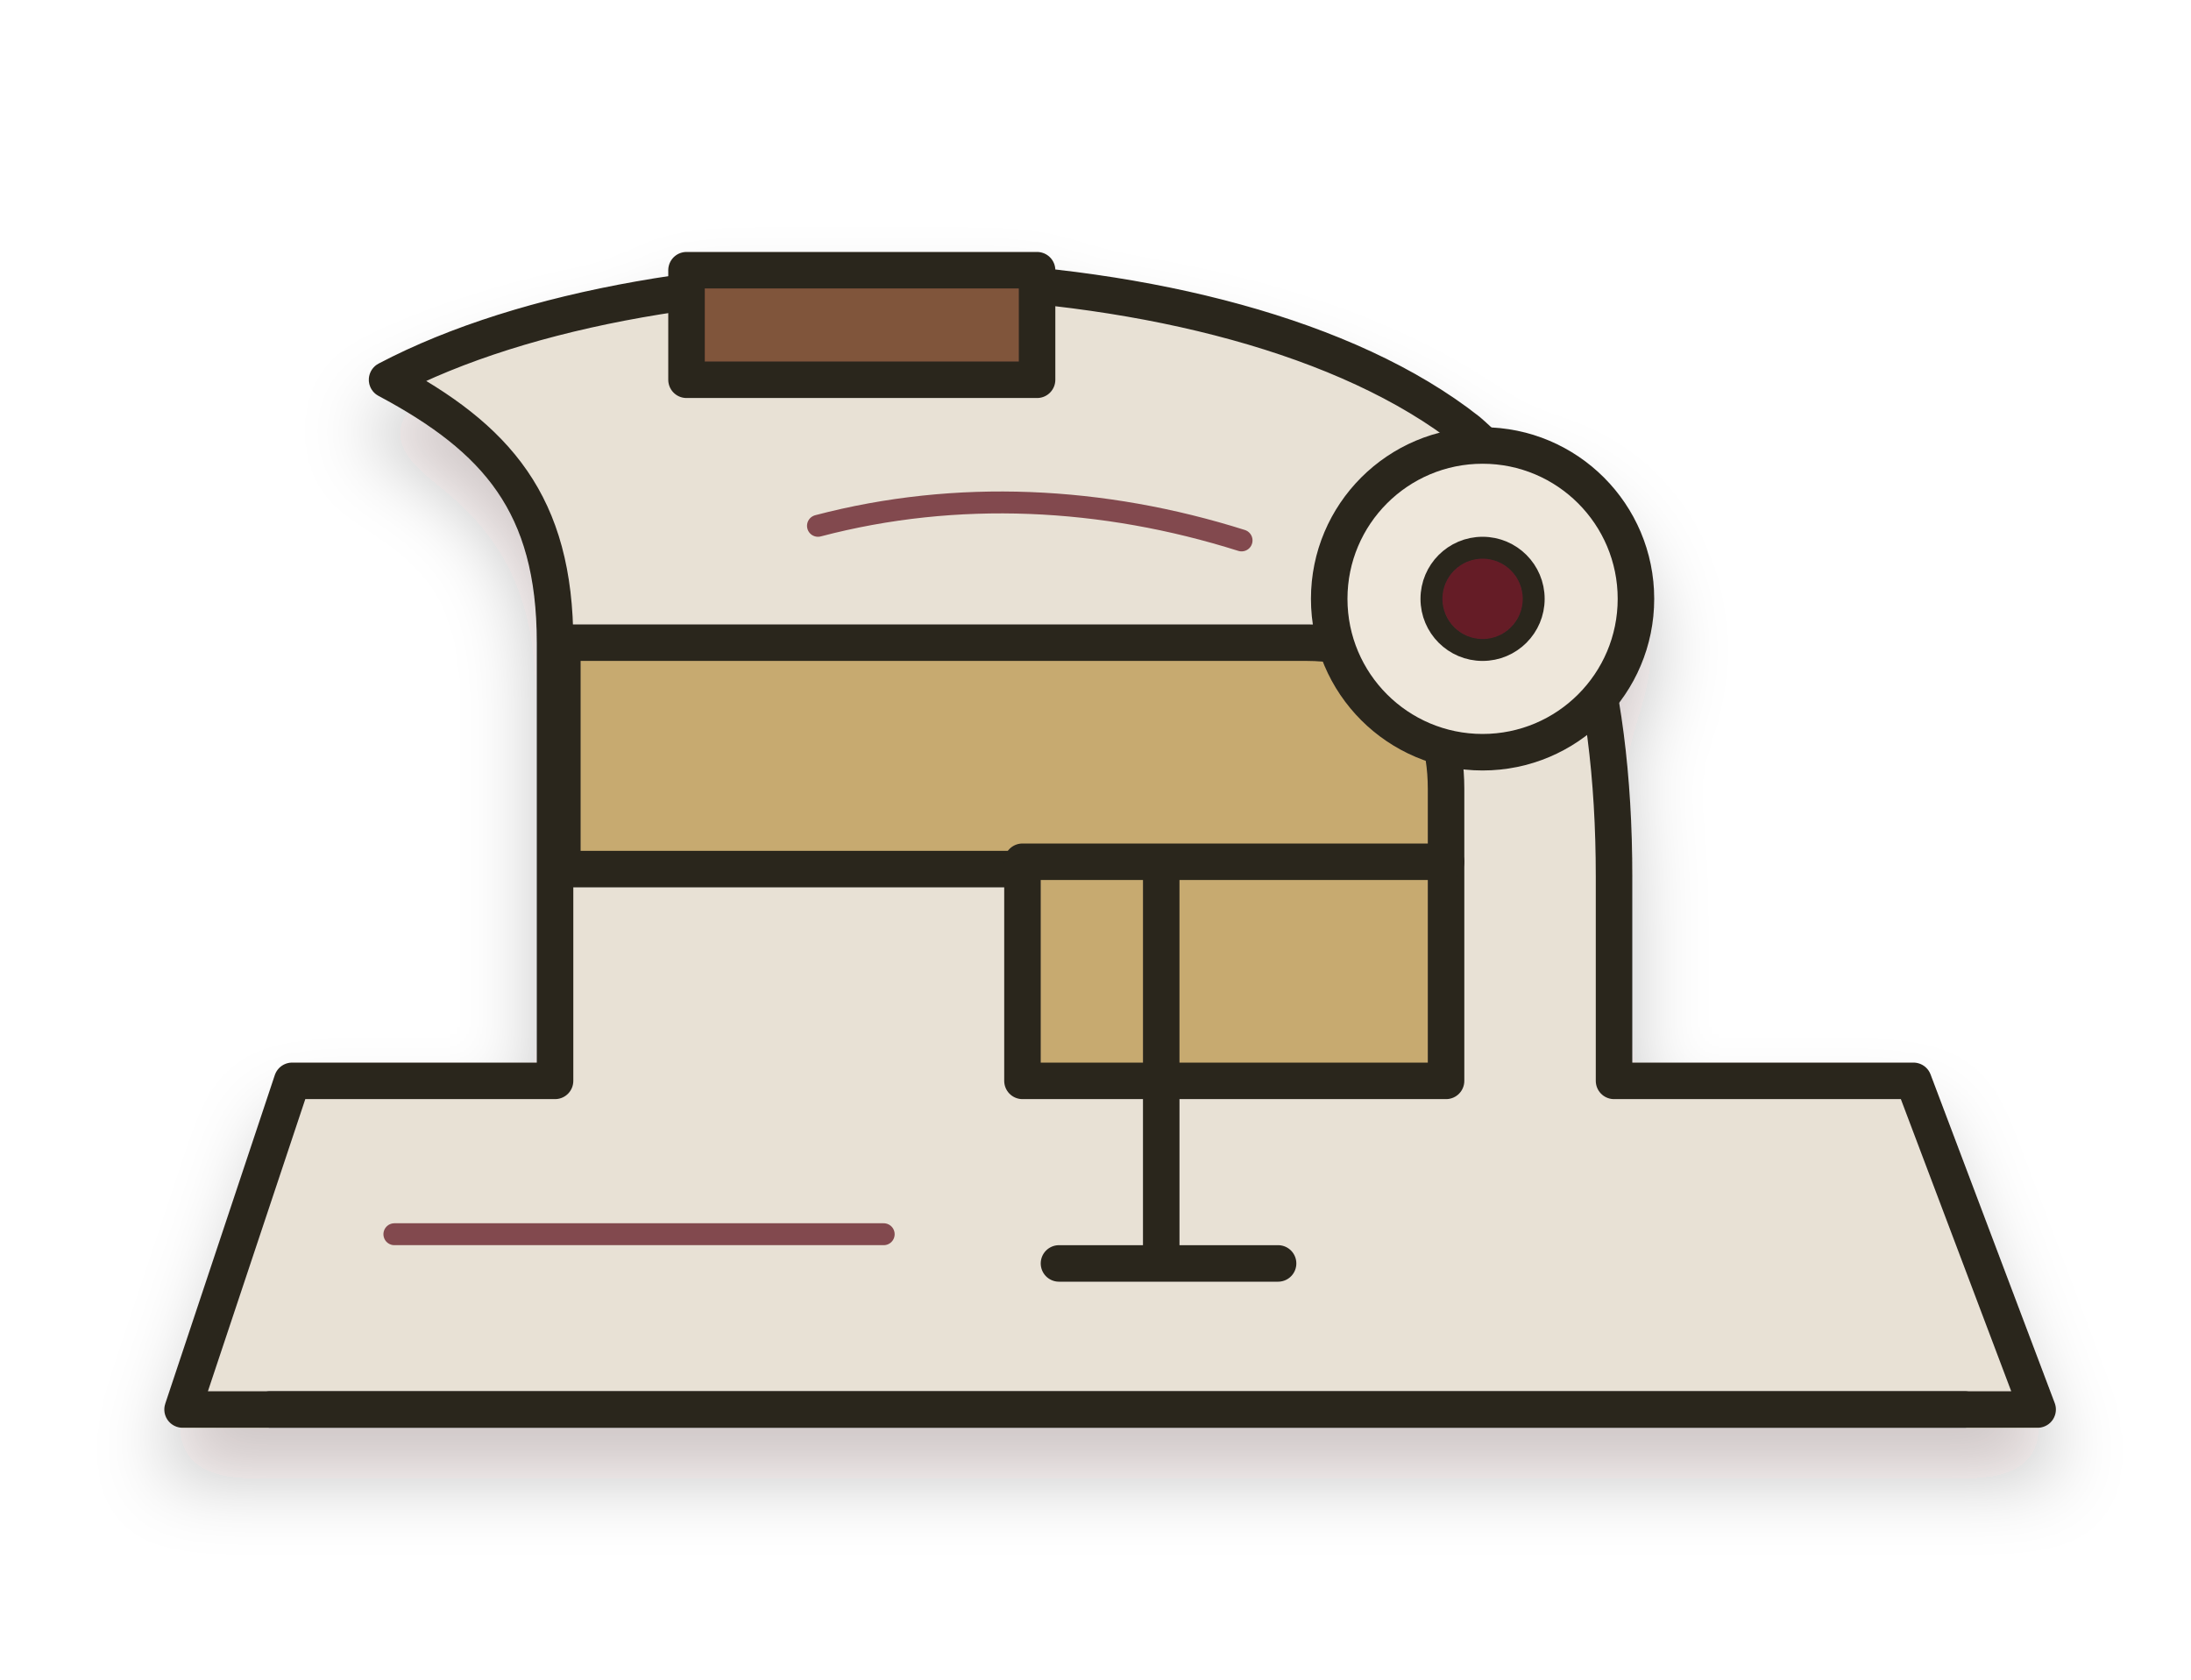
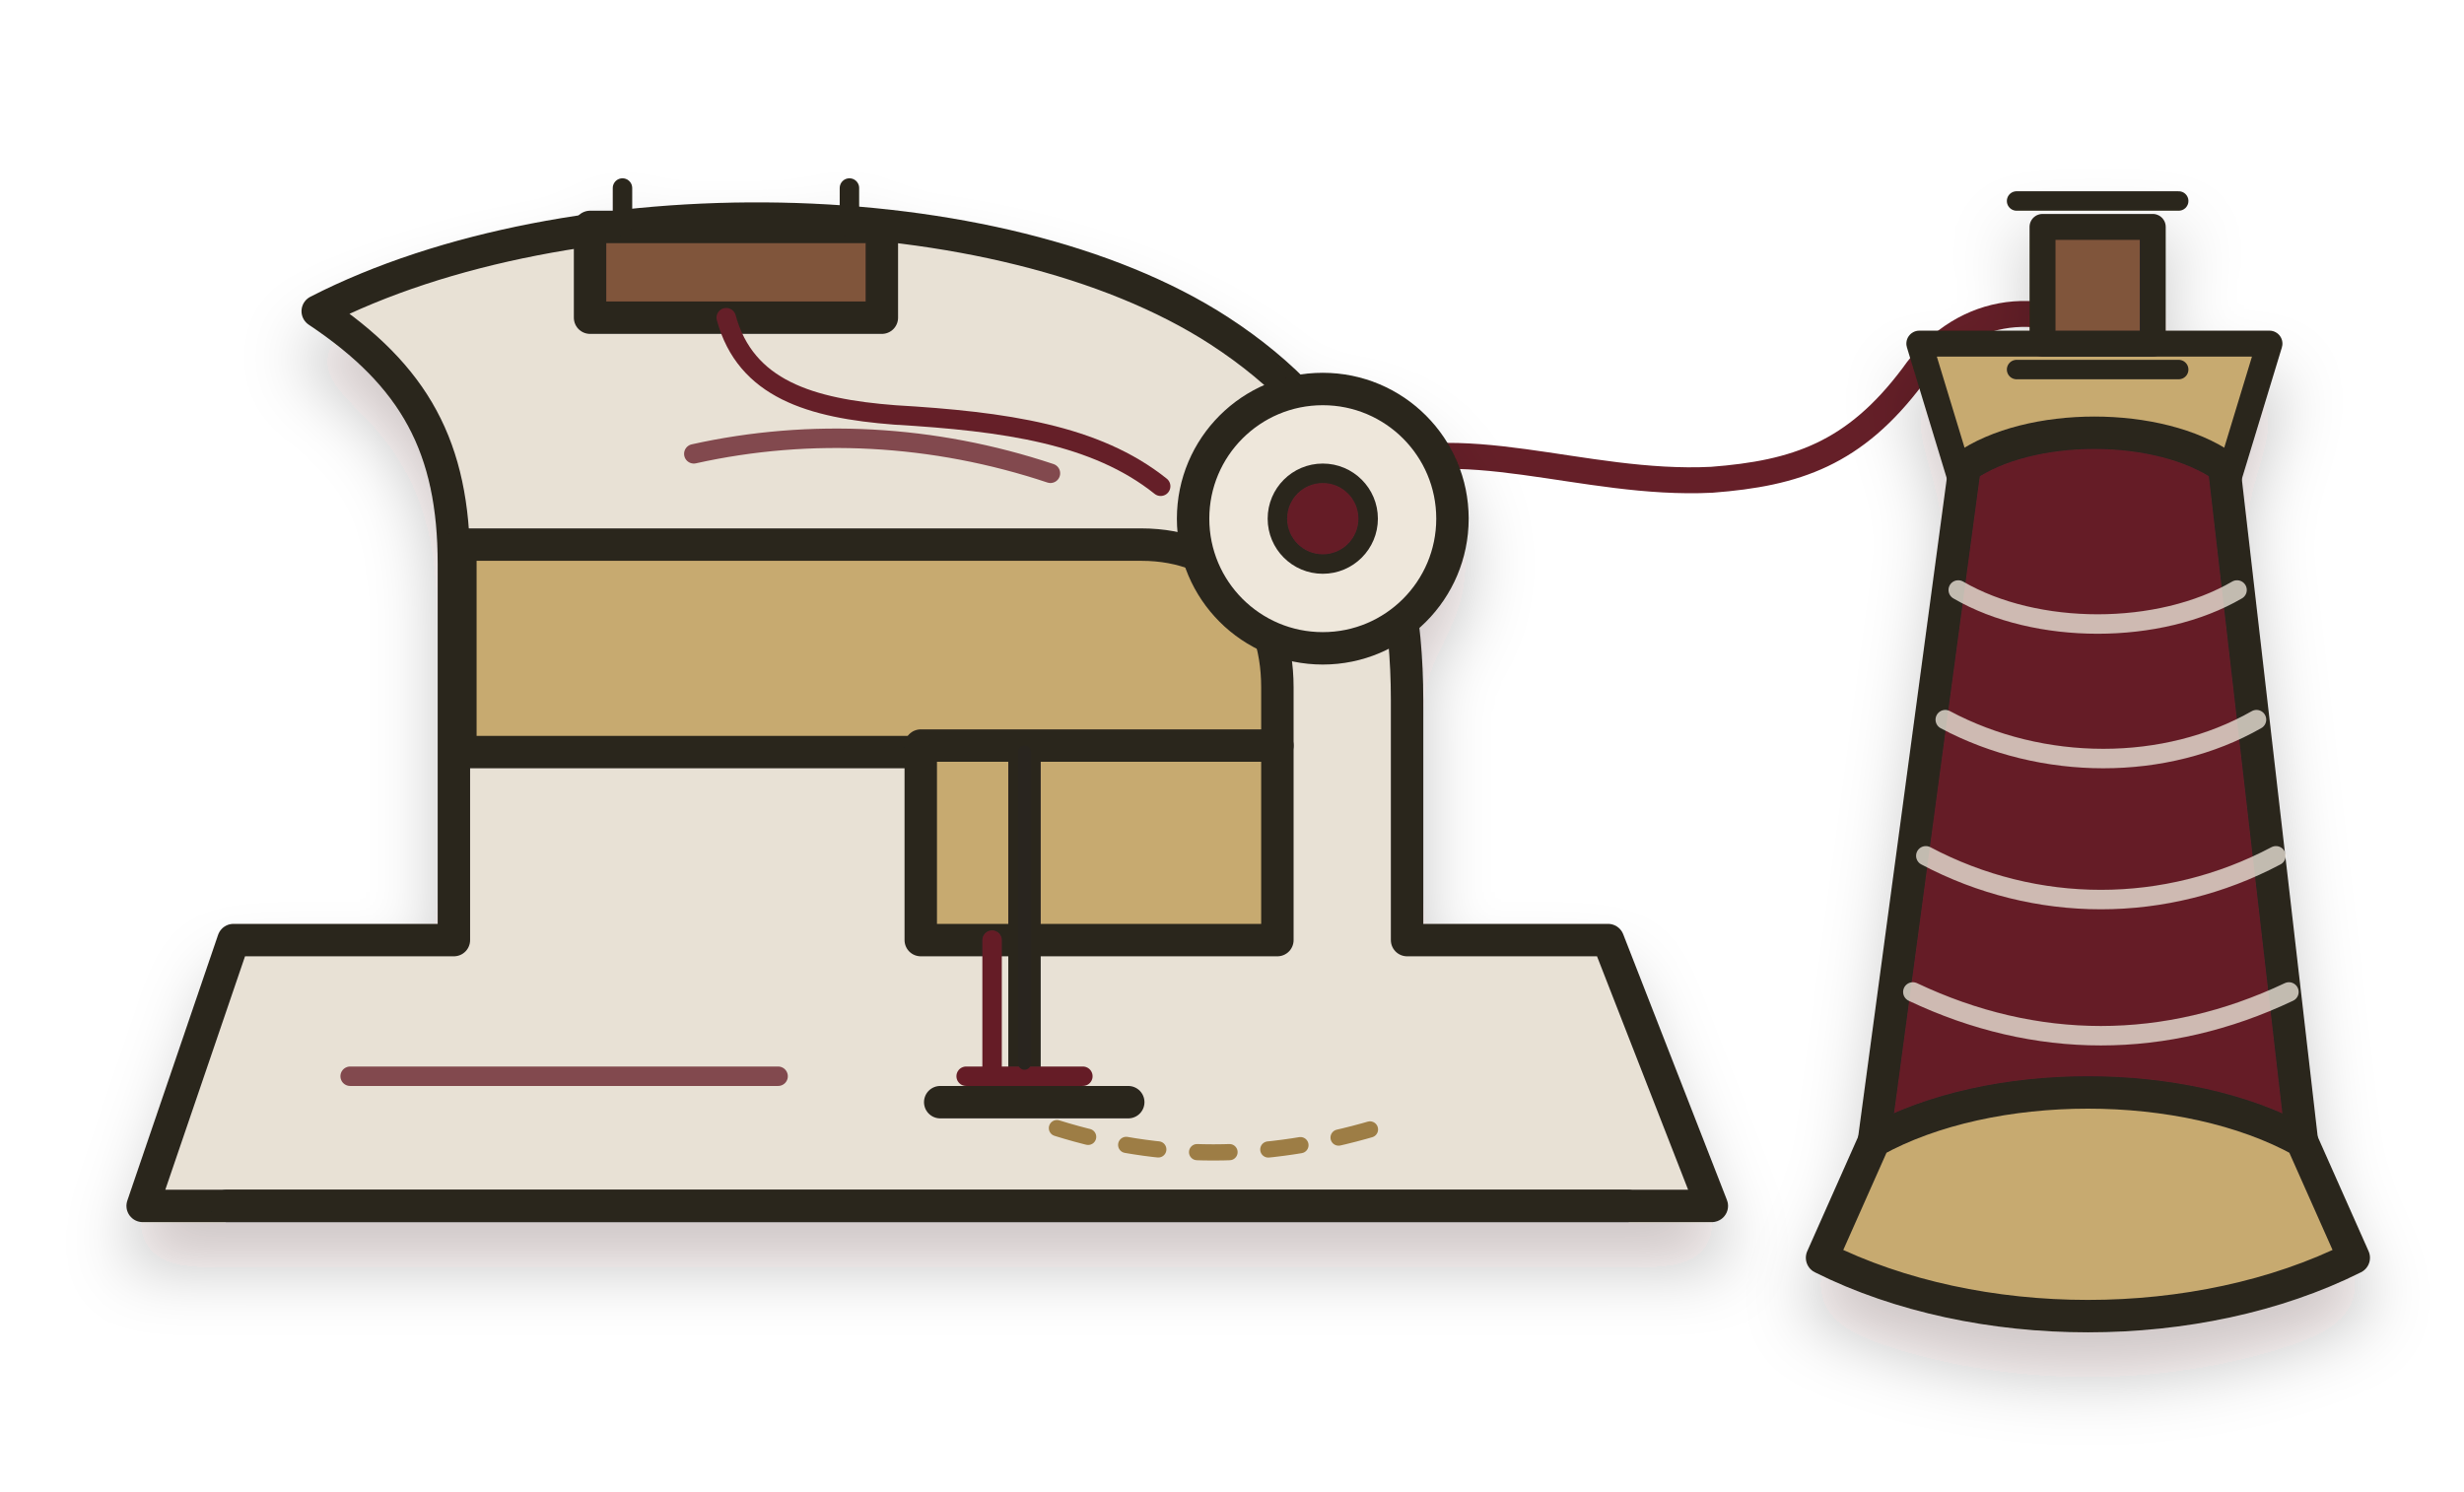
- <svg xmlns="http://www.w3.org/2000/svg" viewBox="0 0 300 230">
+ <svg xmlns="http://www.w3.org/2000/svg" viewBox="0 0 380 230">
  <defs>
-     <filter id="s" x="-20%" y="-20%" width="145%" height="160%">
+     <filter id="s" x="-20%" y="-20%" width="145%" height="165%">
      <feDropShadow dx="0" dy="7" stdDeviation="5" flood-color="#24150f" flood-opacity=".22" />
    </filter>
  </defs>
+   <path d="M326 53c-12-8-24-5-31 5-9 12-18 15-31 16-20 1-39-8-55-1-13 6-17 18-18 33" fill="none" stroke="#651f28" stroke-width="4" stroke-linecap="round" />
  <g filter="url(#s)" stroke="#29251f" stroke-width="5" stroke-linejoin="round">
-     <path d="M53 52c38-20 115-19 148 7 14 12 20 34 20 61v28h41l17 45H25l15-45h36V88c0-19-8-28-23-36z" fill="#e8e1d5" />
-     <path d="M77 88h102c12 0 19 8 19 20v40h-58v-29H77z" fill="#c7aa70" />
-     <path d="M140 118h58M159 118v55M145 173h30M37 193h232" fill="none" stroke-linecap="round" />
-     <circle cx="203" cy="82" r="21" fill="#eee7db" />
-     <circle cx="203" cy="82" r="7" fill="#651f28" stroke-width="3" />
-     <path d="M94 37h48v15H94z" fill="#80543b" />
+     <path d="M49 48c39-20 105-19 139 3 20 13 29 31 29 57v37h31l16 41H22l14-41h34V87c0-18-6-29-21-39z" fill="#e8e1d5" />
+     <path d="M71 84h105c13 0 21 9 21 22v39h-55v-29H71z" fill="#c7aa70" />
+     <path d="M142 115h55M158 115v55M145 170h29M35 186h216" fill="none" stroke-linecap="round" />
+     <path d="M153 145v21M149 166h18" fill="none" stroke="#651f28" stroke-width="3" stroke-linecap="round" />
+     <circle cx="204" cy="80" r="20" fill="#eee7db" />
+     <circle cx="204" cy="80" r="7" fill="#651f28" stroke-width="3" />
+     <path d="M91 35h45v14H91z" fill="#80543b" />
+     <path d="M96 29v6M131 29v6" fill="none" stroke-width="3" stroke-linecap="round" />
  </g>
-   <path d="M112 72c19-5 39-4 58 2M54 169h67" fill="none" stroke="#651f28" stroke-width="3" stroke-linecap="round" opacity=".78" />
+   <g fill="none" stroke-linecap="round">
+     <path d="M112 49c3 11 13 14 26 15 17 1 31 3 41 11" stroke="#651f28" stroke-width="3" />
+     <path d="M107 70c18-4 37-3 55 3M54 166h66" stroke="#651f28" stroke-width="3" opacity=".78" />
+     <path d="M158 116v48" stroke="#29251f" stroke-width="2" />
+     <path d="M163 174c16 5 32 5 49 0" stroke="#9d7d45" stroke-width="2.5" stroke-dasharray="5 6" />
+   </g>
+   <g filter="url(#s)" stroke="#29251f" stroke-linejoin="round">
+     <path d="M296 53h54l-7 23h-40z" fill="#c7aa70" stroke-width="4" />
+     <path d="M303 72c10-7 30-7 40 0l12 104c-19 13-47 13-66 0z" fill="#651f28" stroke-width="5" />
+     <path d="M289 176c18-10 48-10 66 0l8 18c-24 12-58 12-82 0z" fill="#c7aa70" stroke-width="5" />
+     <path d="M302 91c12 7 31 7 43 0M300 111c15 8 34 8 48 0M297 132c17 9 37 9 54 0M295 153c19 9 39 9 58 0" fill="none" stroke="#e8e1d5" stroke-width="3" stroke-linecap="round" opacity=".8" />
+     <path d="M315 35h17v18h-17z" fill="#80543b" stroke-width="4" />
+     <path d="M311 31h25M311 57h25" fill="none" stroke-width="3" stroke-linecap="round" />
+   </g>
</svg>
